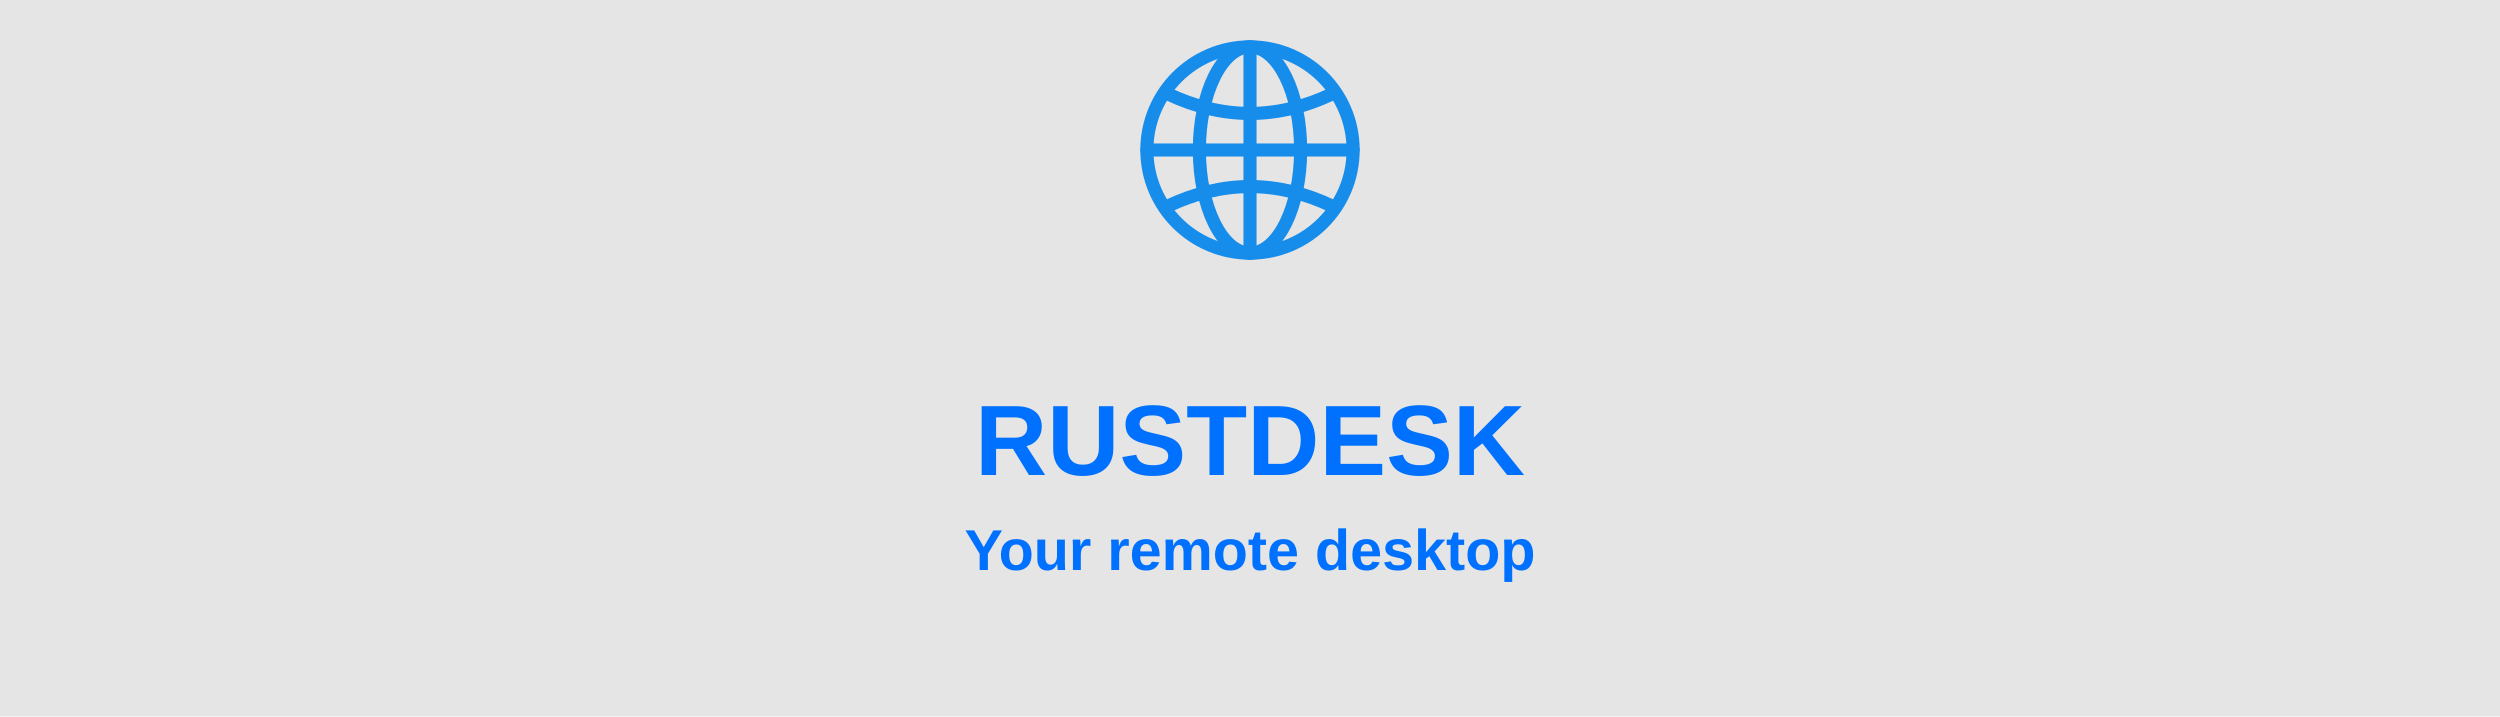
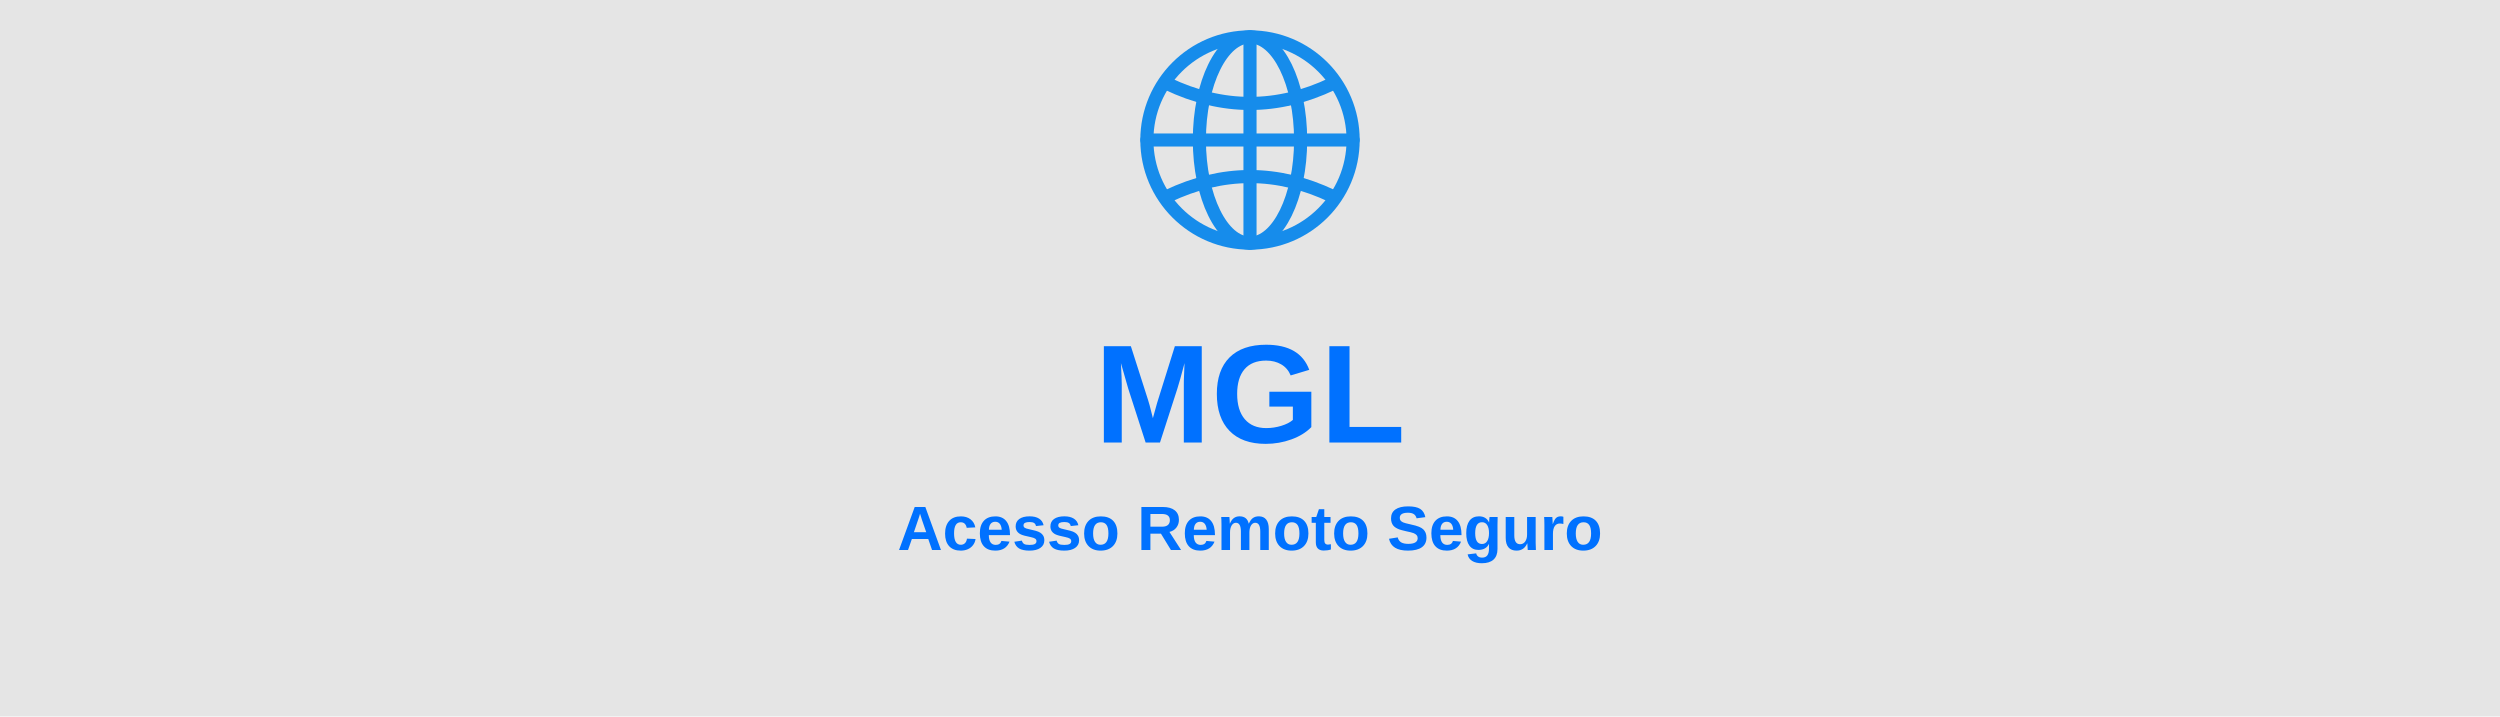
<svg xmlns="http://www.w3.org/2000/svg" width="1000" height="286.6" viewBox="0 0 1000 286.6">
  <rect width="1000" height="286.6" fill="#e5e5e5" />
-   <g transform="translate(452 12) scale(0.75)" fill="none" stroke="#168CEB" stroke-width="7" stroke-linecap="round" stroke-linejoin="round">
+   <g transform="translate(452 8) scale(0.75)" fill="none" stroke="#168CEB" stroke-width="7" stroke-linecap="round" stroke-linejoin="round">
    <circle cx="64" cy="64" r="55" />
    <ellipse cx="64" cy="64" rx="27" ry="55" />
    <path d="M9 64 H119" />
    <path d="M20 34 Q64 55 108 34" />
    <path d="M20 94 Q64 73 108 94" />
    <path d="M64 9 V119" />
  </g>
-   <text x="500" y="190" text-anchor="middle" font-family="Arial, sans-serif" font-weight="bold" font-size="40" fill="#0071ff">RUSTDESK</text>
-   <text x="500" y="228" text-anchor="middle" font-family="Arial, sans-serif" font-weight="600" font-size="23" fill="#0071ff">Your remote desktop</text>
+   <text x="500" y="177" text-anchor="middle" font-family="Arial, sans-serif" font-weight="bold" font-size="56" fill="#0071ff">
+     MGL
+   </text>
+   <text x="500" y="220" text-anchor="middle" font-family="Arial, sans-serif" font-weight="600" font-size="25" fill="#0071ff">
+     Acesso Remoto Seguro
+   </text>
</svg>
